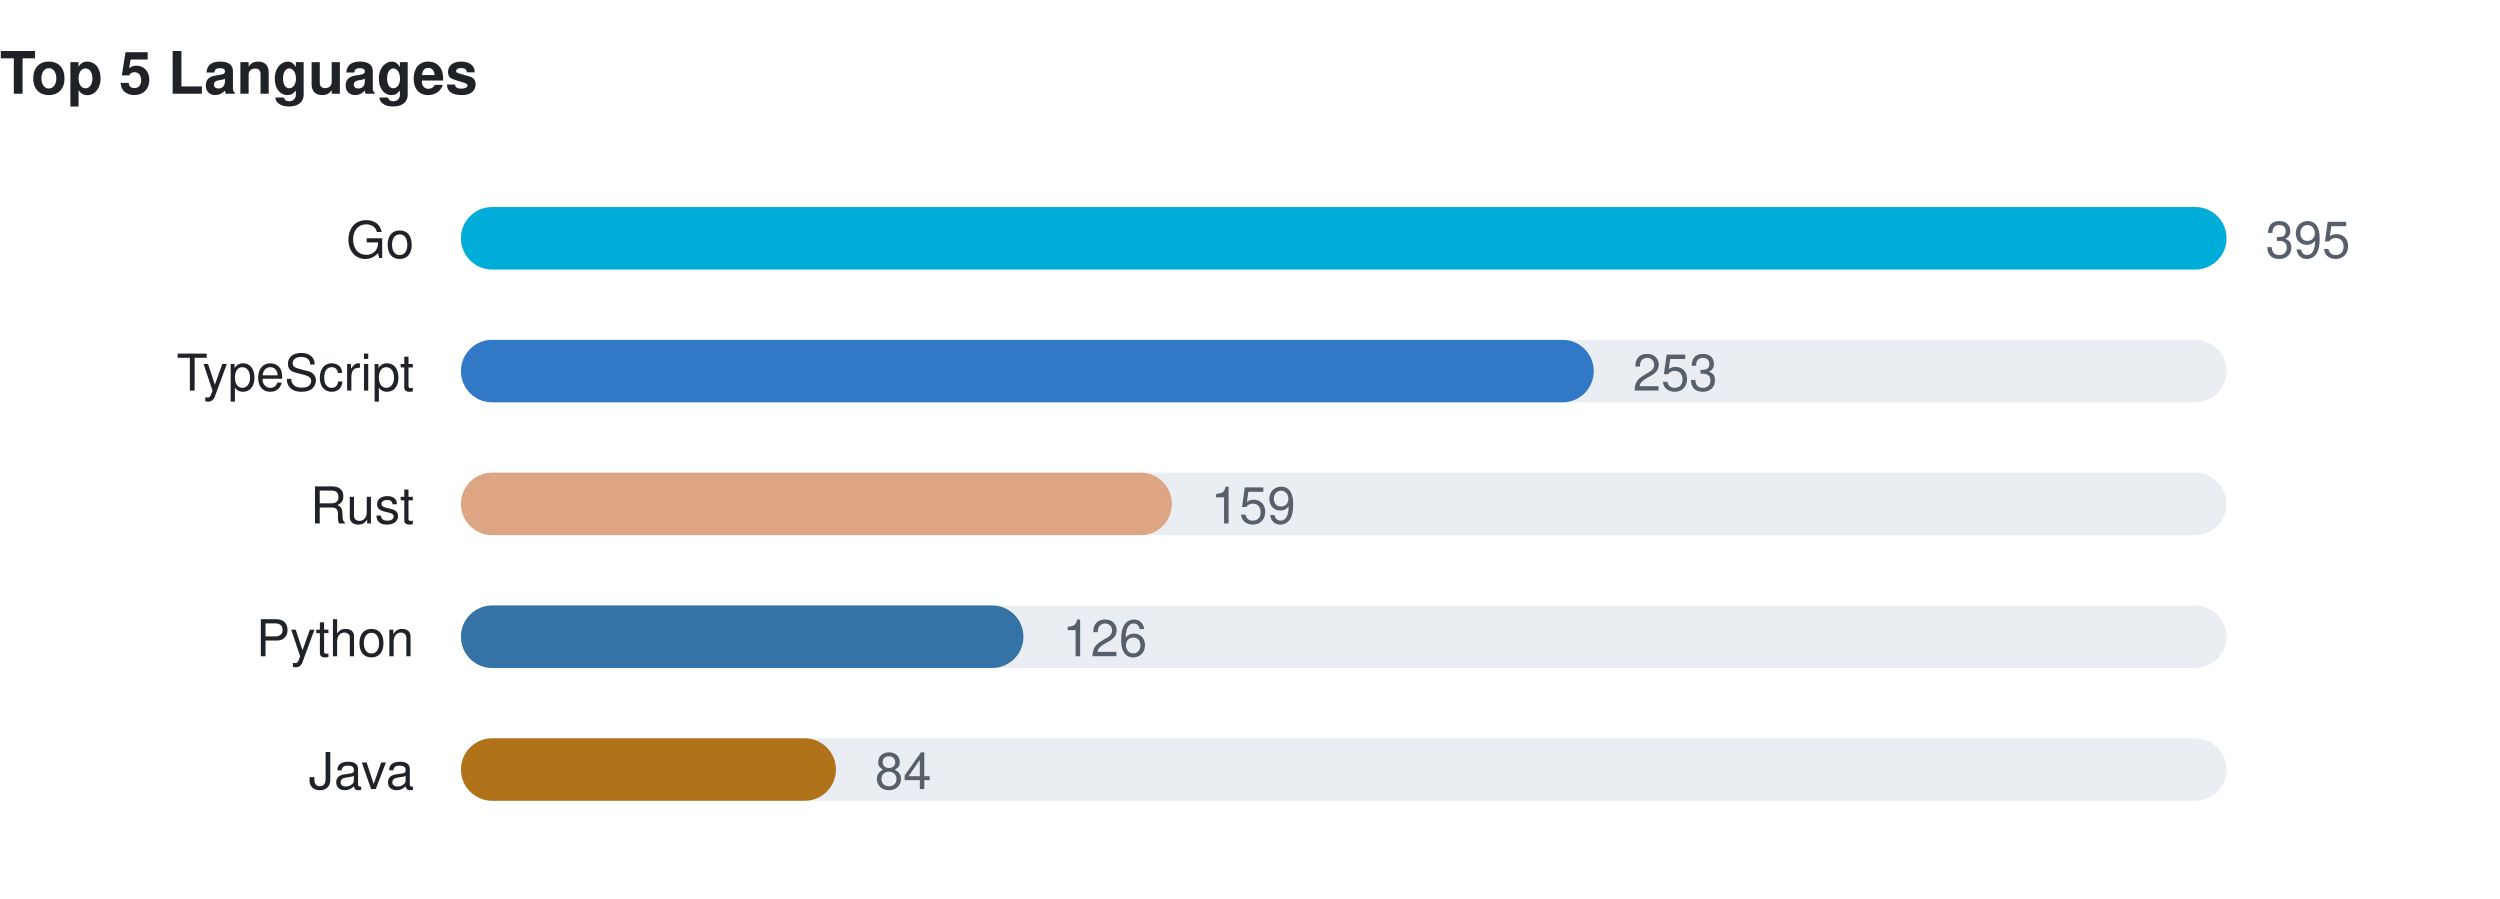
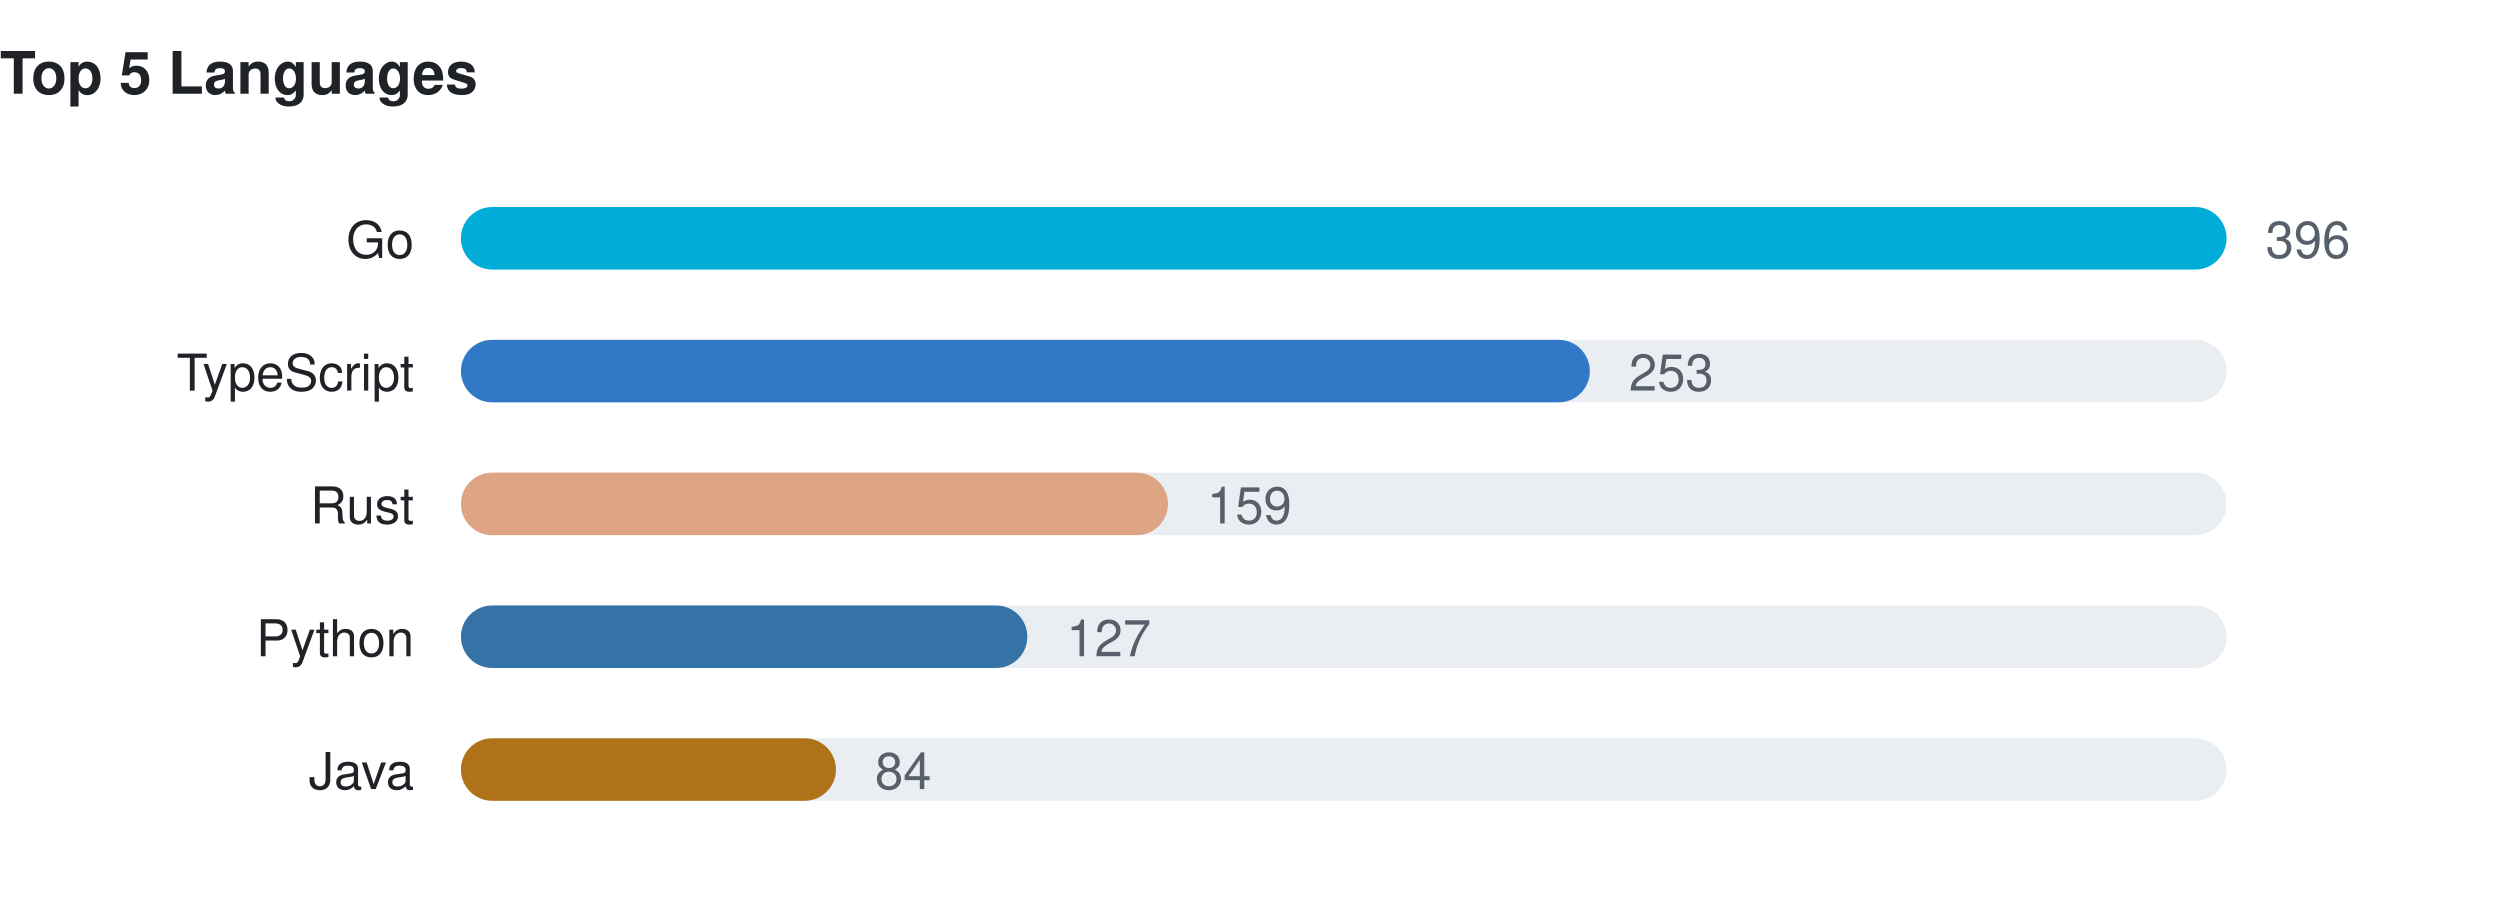
- <svg xmlns="http://www.w3.org/2000/svg" width="640" height="230" viewBox="0 0 640 230" role="img" aria-label="Top languages by solved problems: Go 395, TypeScript 253, Rust 159, Python 126, Java 84">
+ <svg xmlns="http://www.w3.org/2000/svg" width="640" height="230" viewBox="0 0 640 230" role="img" aria-label="Top languages by solved problems: Go 396, TypeScript 253, Rust 159, Python 127, Java 84">
  <style>
    text { font-family: -apple-system, BlinkMacSystemFont, "Segoe UI", Helvetica, Arial, sans-serif; }
    .title { font-size: 15px; font-weight: 600; fill: #1f2328; }
    .label { font-size: 13px; fill: #1f2328; }
    .count { font-size: 13px; fill: #57606a; }
    .track { fill: #eaeef2; }
    @media (prefers-color-scheme: dark) {
      .title { fill: #e6edf3; }
      .label { fill: #e6edf3; }
      .count { fill: #8b949e; }
      .track { fill: #30363d; }
    }
  </style>
  <text x="0" y="24" class="title">Top 5 Languages</text>
  <g transform="translate(0,44)">
    <text x="106" y="22.0" text-anchor="end" class="label">Go</text>
    <rect x="118" y="9.0" width="452" height="16" rx="8" class="track" />
    <rect x="118" y="9.0" width="452" height="16" rx="8" fill="#00ADD8" />
-     <text x="580" y="22.0" class="count">395</text>
+     <text x="580" y="22.0" class="count">396</text>
  </g>
  <g transform="translate(0,78)">
    <text x="106" y="22.0" text-anchor="end" class="label">TypeScript</text>
    <rect x="118" y="9.0" width="452" height="16" rx="8" class="track" />
-     <rect x="118" y="9.0" width="290" height="16" rx="8" fill="#3178C6" />
-     <text x="418" y="22.0" class="count">253</text>
+     <rect x="118" y="9.0" width="289" height="16" rx="8" fill="#3178C6" />
+     <text x="417" y="22.0" class="count">253</text>
  </g>
  <g transform="translate(0,112)">
    <text x="106" y="22.0" text-anchor="end" class="label">Rust</text>
    <rect x="118" y="9.0" width="452" height="16" rx="8" class="track" />
-     <rect x="118" y="9.0" width="182" height="16" rx="8" fill="#DEA584" />
-     <text x="310" y="22.0" class="count">159</text>
+     <rect x="118" y="9.0" width="181" height="16" rx="8" fill="#DEA584" />
+     <text x="309" y="22.0" class="count">159</text>
  </g>
  <g transform="translate(0,146)">
    <text x="106" y="22.0" text-anchor="end" class="label">Python</text>
    <rect x="118" y="9.0" width="452" height="16" rx="8" class="track" />
-     <rect x="118" y="9.0" width="144" height="16" rx="8" fill="#3572A5" />
-     <text x="272" y="22.0" class="count">126</text>
+     <rect x="118" y="9.0" width="145" height="16" rx="8" fill="#3572A5" />
+     <text x="273" y="22.0" class="count">127</text>
  </g>
  <g transform="translate(0,180)">
    <text x="106" y="22.0" text-anchor="end" class="label">Java</text>
    <rect x="118" y="9.0" width="452" height="16" rx="8" class="track" />
    <rect x="118" y="9.0" width="96" height="16" rx="8" fill="#B07219" />
    <text x="224" y="22.0" class="count">84</text>
  </g>
</svg>
